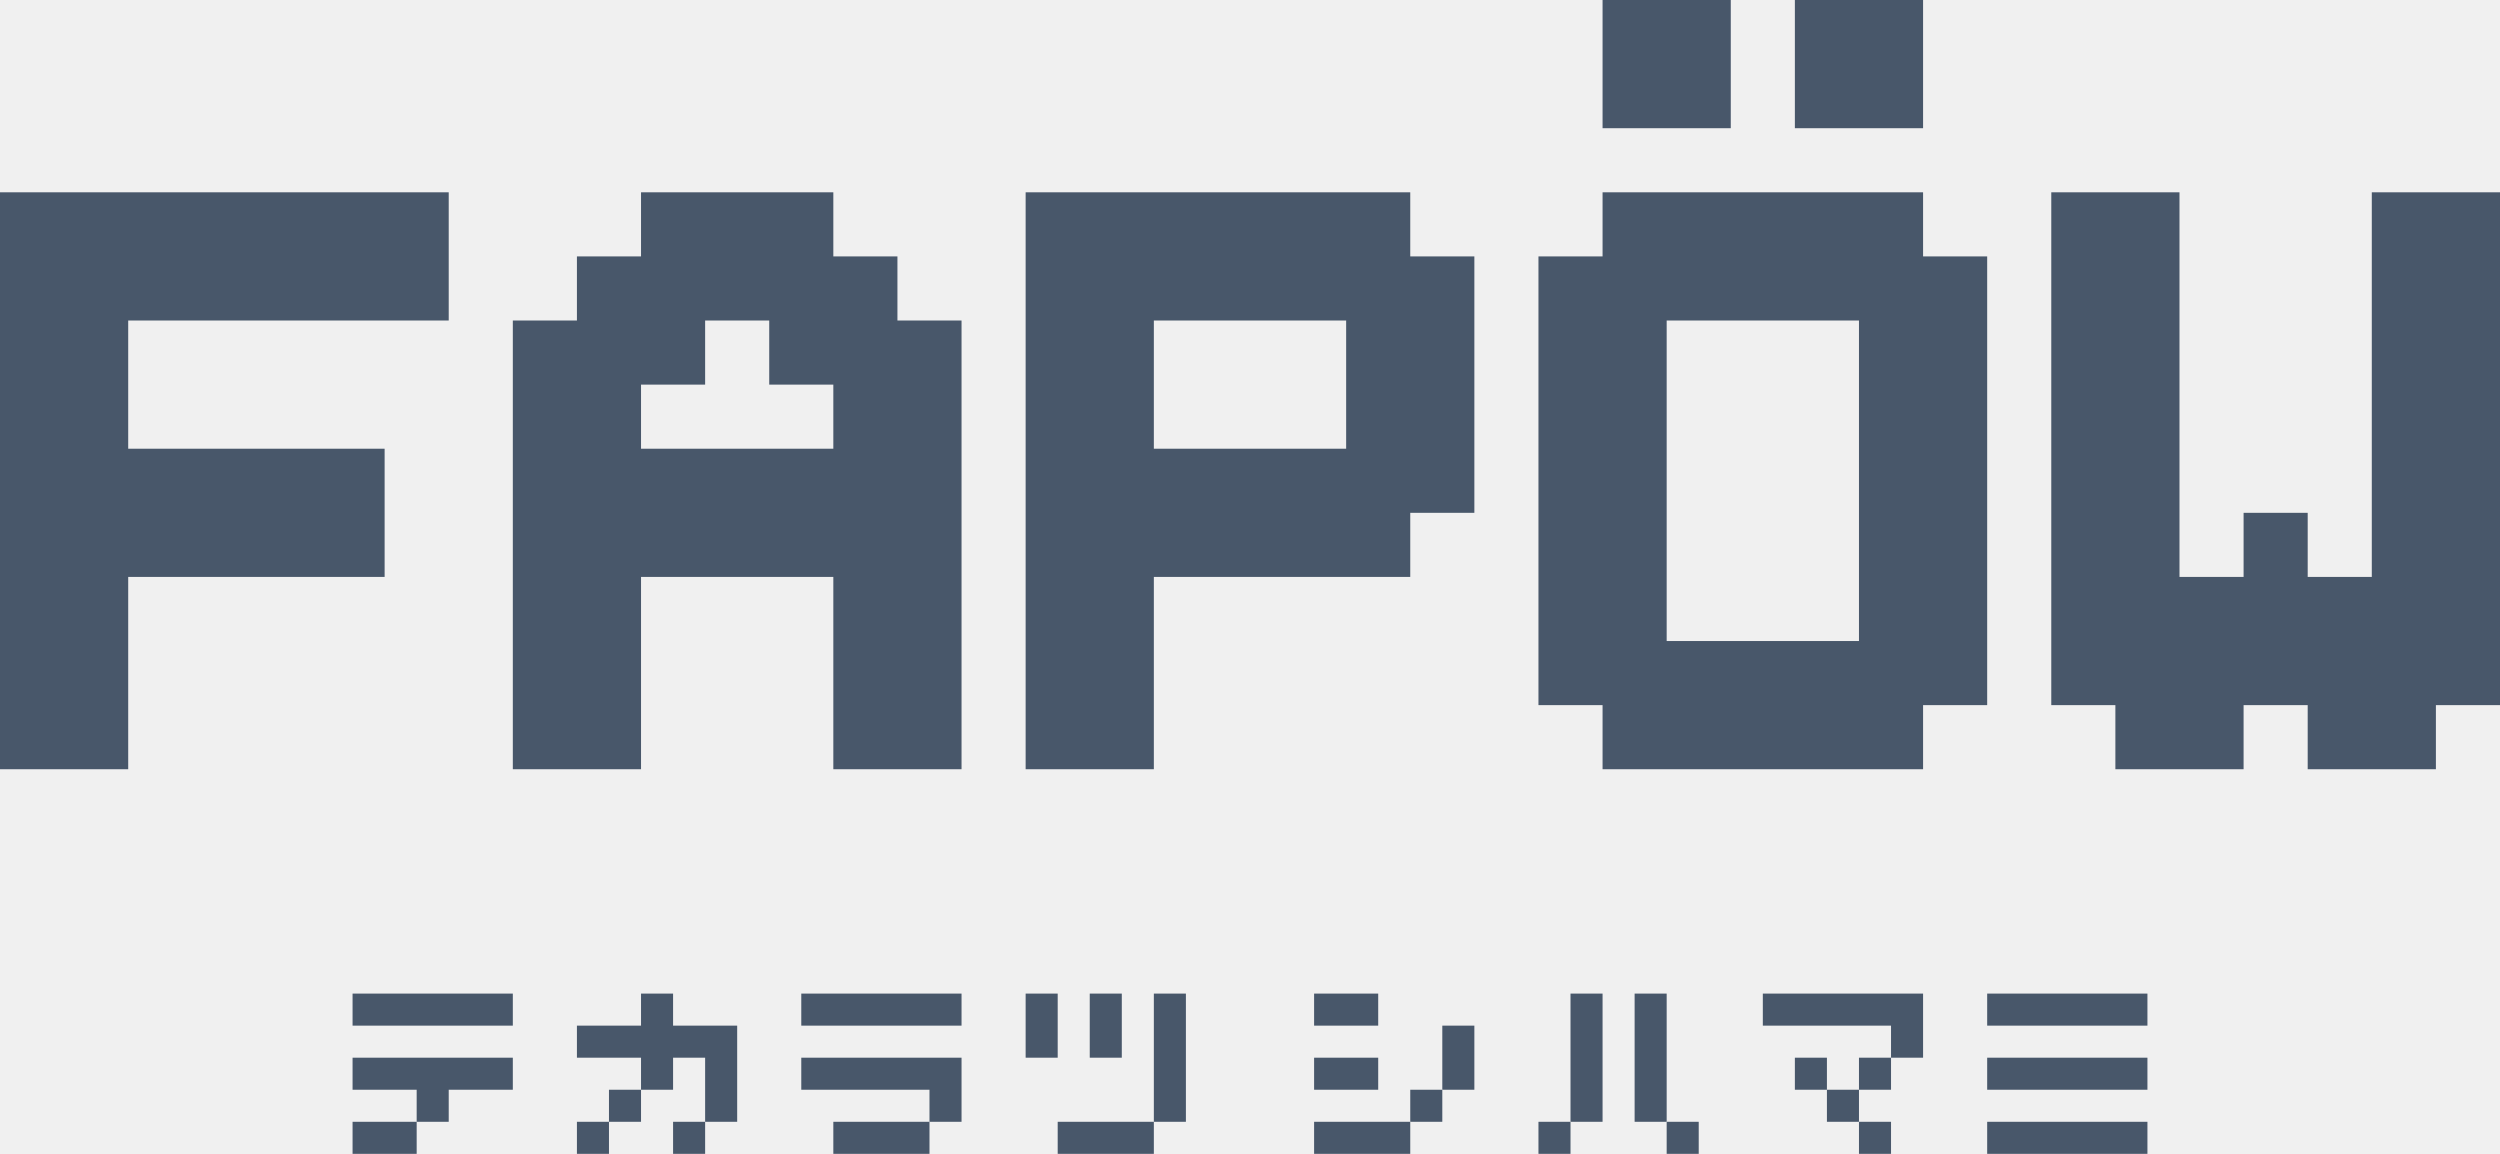
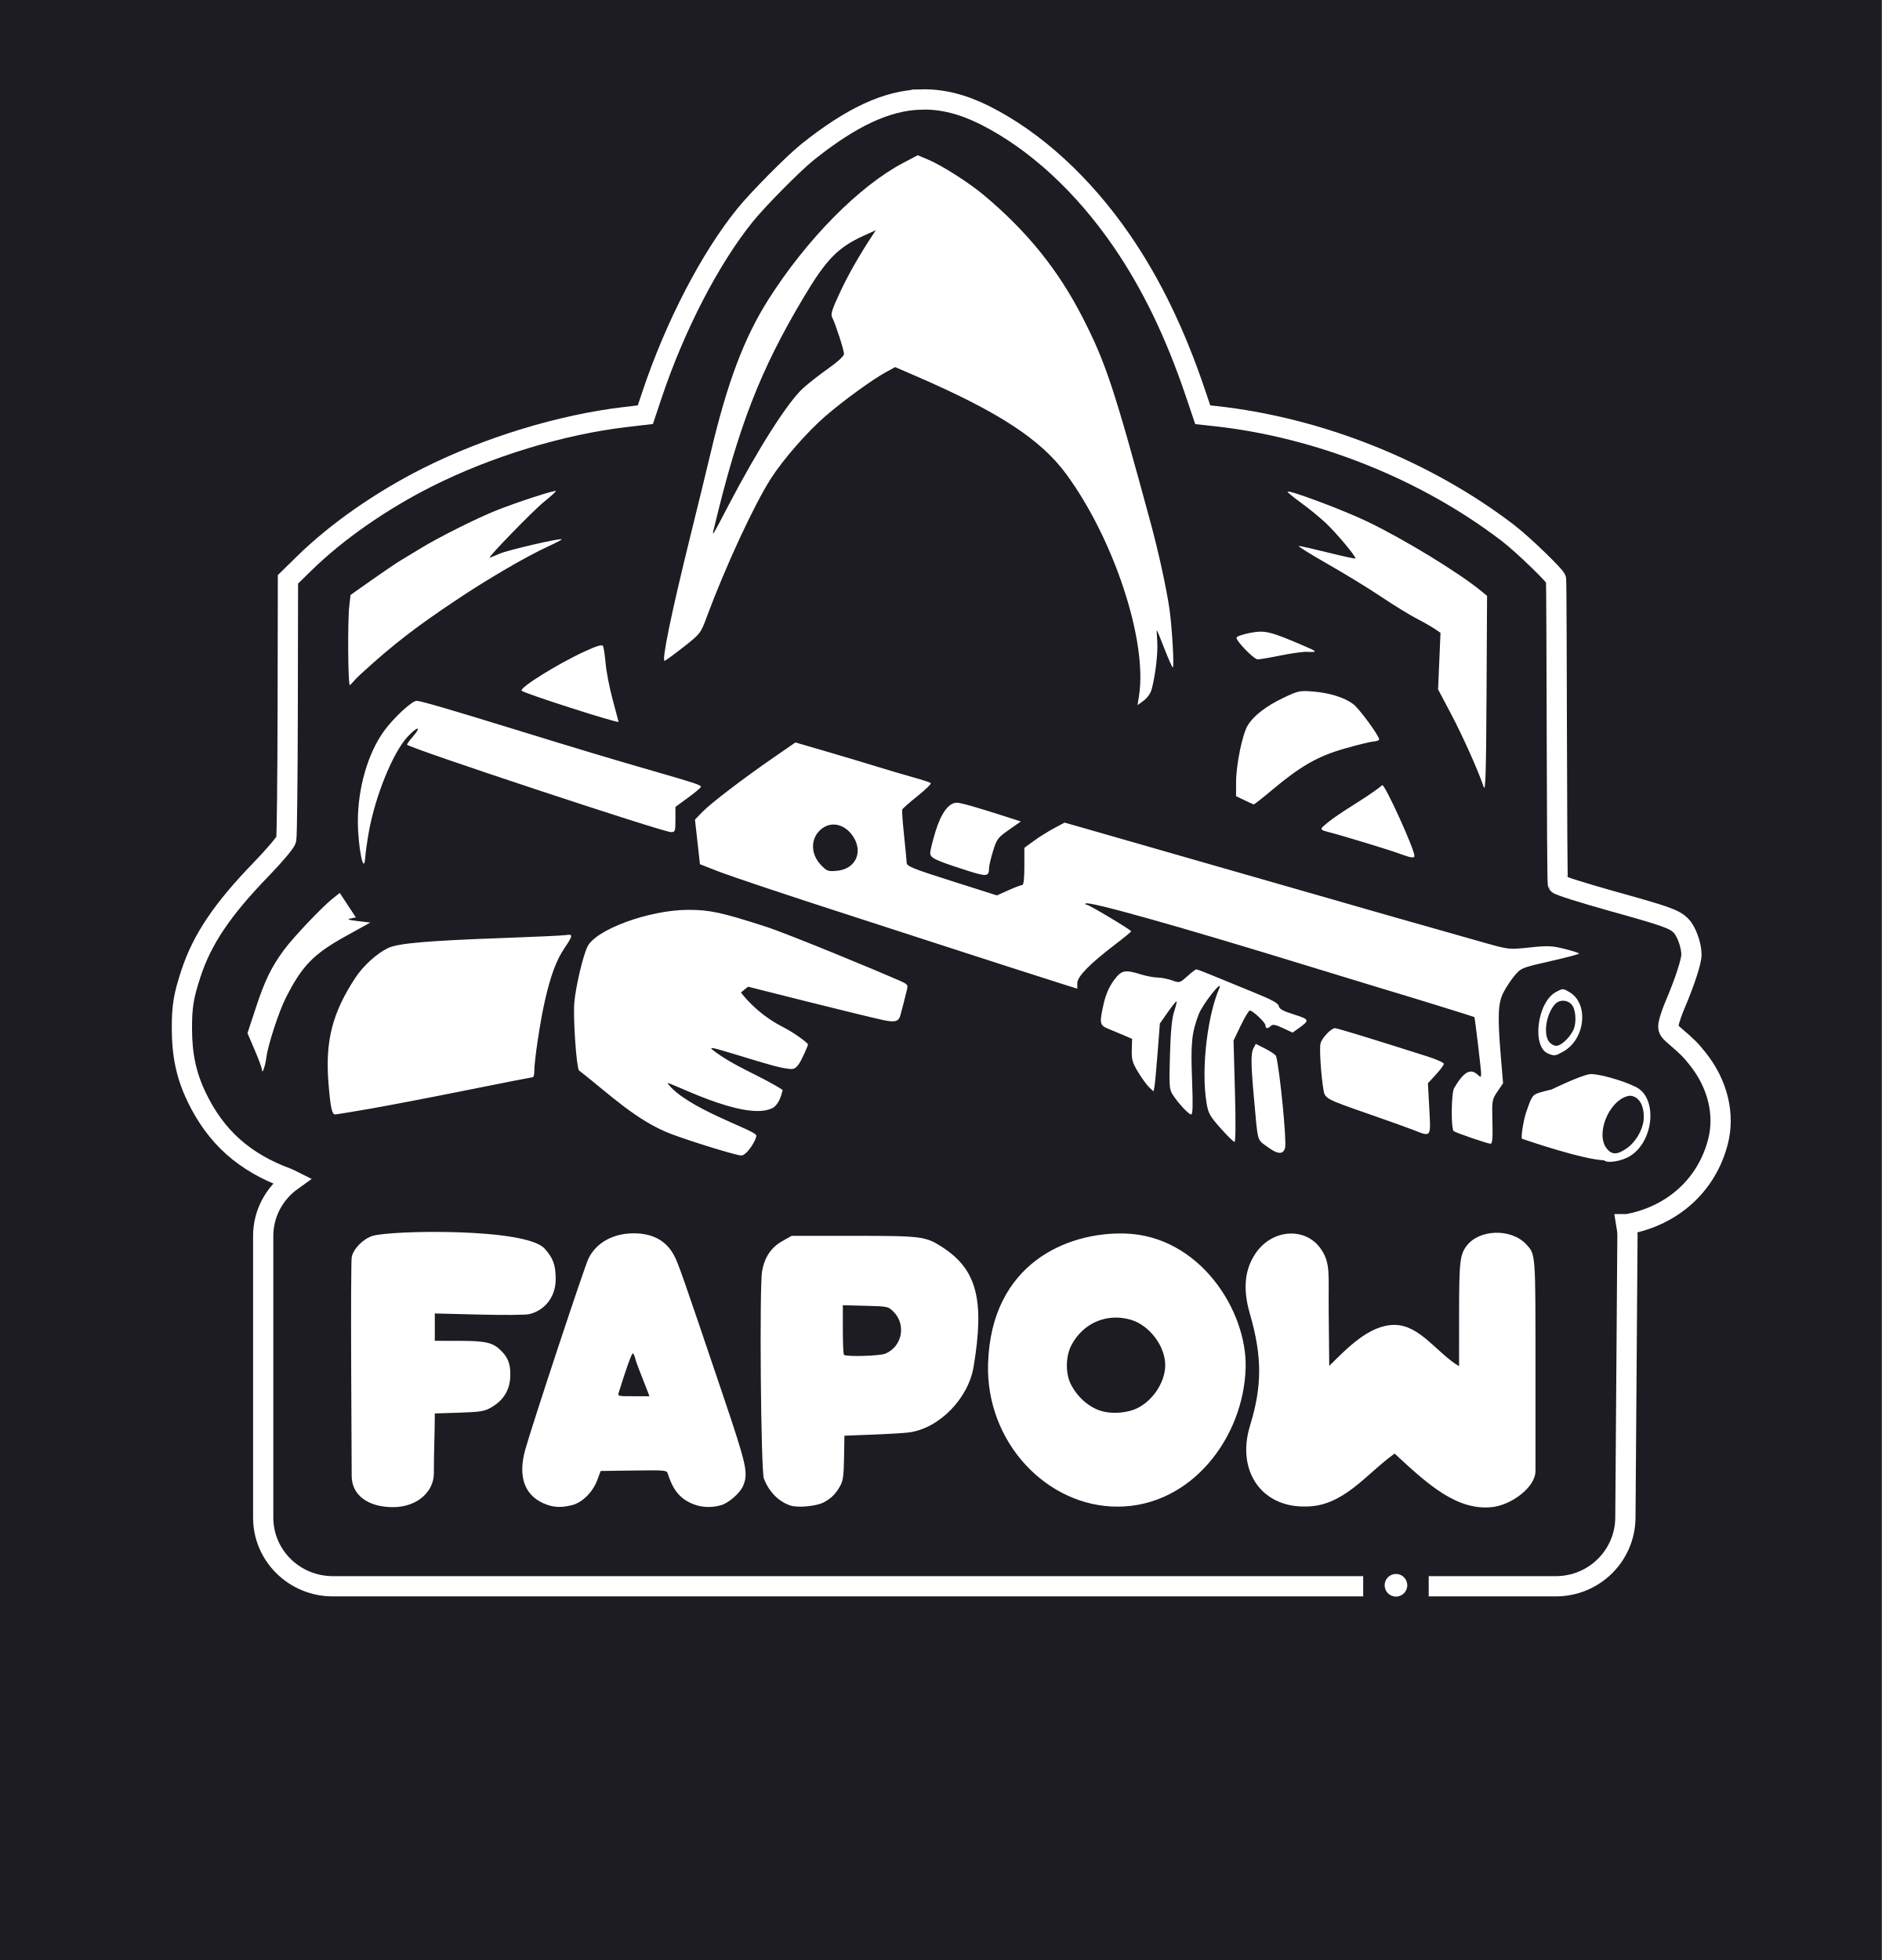
- <svg xmlns="http://www.w3.org/2000/svg" width="78" height="36" viewBox="0 0 78 36" fill="none">
-   <path d="M54 0H50V4H54V0Z" fill="#48576A" />
-   <path d="M0 24H4V18H12V14H4V10H14V6H0V24Z" fill="#48576A" />
-   <path fill-rule="evenodd" clip-rule="evenodd" d="M26 24H30V10H28V8H26V6H20V8H18V10H16V24H20V18H26V24ZM26 14H20V12H22V10H24V12H26V14Z" fill="#48576A" />
-   <path fill-rule="evenodd" clip-rule="evenodd" d="M32 24H36V18H44V16H46V8H44V6H32V24ZM42 14H36V10H42V14Z" fill="#48576A" />
-   <path fill-rule="evenodd" clip-rule="evenodd" d="M60 24V22H62V8H60V6H50V8H48V22H50V24H60ZM58 20H52V10H58V20Z" fill="#48576A" />
-   <path d="M72 24H76V22H78V6H74V18H72V16H70V18H68V6H64V22H66V24H70V22H72V24Z" fill="#48576A" />
-   <path d="M56 0H60V4H56V0Z" fill="#48576A" />
-   <path d="M41 31V32H43V31H41Z" fill="#48576A" />
-   <path d="M41 33V34H43V33H41Z" fill="#48576A" />
-   <path d="M41 35H44V36H41V35Z" fill="#48576A" />
-   <path d="M45 34V35H44V34H45Z" fill="#48576A" />
-   <path d="M45 34V32H46V34H45Z" fill="#48576A" />
-   <path d="M62 31H67V32H62V31Z" fill="#48576A" />
-   <path d="M62 33V34H67V33H62Z" fill="#48576A" />
-   <path d="M62 35H67V36H62V35Z" fill="#48576A" />
-   <path d="M55 31V32H59V33H58V34H57V33H56V34H57V35H58V36H59V35H58V34H59V33H60V31H55Z" fill="#48576A" />
-   <path d="M48 35H49V36H48V35Z" fill="#48576A" />
-   <path d="M49 35H50V31H49V35Z" fill="#48576A" />
-   <path d="M52 35H53V36H52V35Z" fill="#48576A" />
-   <path d="M52 35H51V31H52V35Z" fill="#48576A" />
-   <path d="M11 31H16V32H11V31Z" fill="#48576A" />
-   <path d="M11 33V34H13V35H11V36H13V35H14V34H16V33H11Z" fill="#48576A" />
-   <path d="M21 31H20V32H18V33H20V34H19V35H18V36H19V35H20V34H21V33H22V35H21V36H22V35H23V32H21V31Z" fill="#48576A" />
-   <path d="M33 31H32V33H33V31Z" fill="#48576A" />
-   <path d="M35 31H34V33H35V31Z" fill="#48576A" />
-   <path d="M37 31H36V35H33V36H36V35H37V31Z" fill="#48576A" />
-   <path d="M30 33V35H29V34H25V33H30Z" fill="#48576A" />
-   <path d="M29 35V36H26V35H29Z" fill="#48576A" />
-   <path d="M25 31H30V32H25V31Z" fill="#48576A" />
+ <svg xmlns="http://www.w3.org/2000/svg" width="960" height="999.672" viewBox="0 0 960 999.672" version="1.1" id="svg1" xml:space="preserve">
+   <defs id="defs1" />
+   <g id="layer1" transform="translate(-960,-1125.681)">
+     <g id="g19" style="display:inline" transform="translate(-1.5966797e-6,-177.0215)">
+       <rect style="display:inline;fill:#1c1c22;fill-opacity:1;stroke-width:1.5" id="rect15" width="960" height="999.672" x="960" y="1302.703" />
+       <path style="fill:#ffffff;fill-opacity:1;stroke:#ffffff;stroke-width:0" d="m 1126.731,1894.336 -72.455,-59.854 15.751,-53.554 53.554,-66.155 -9.451,-116.558 166.962,-69.305 50.404,-74.555 106.058,-91.356 109.208,131.259 30.452,44.103 81.906,4.2 78.756,68.255 -10.501,152.261 67.205,18.901 -7.351,50.404 26.252,28.352 -13.651,42.003 -18.901,13.651 -29.402,173.262 -641.596,-7.351 z" id="path15" />
+       <path style="display:inline;fill:#1c1c22;fill-opacity:1" d="m 1137.436,1923.667 c 0,0 -23.132,-19.968 -33.116,-23.637 -22.072,-8.111 -36.559,-21.06 -46.343,-41.419 -5.244,-10.912 -7.483,-21.324 -7.503,-34.894 -0.017,-11.406 0.839,-16.639 4.593,-28.065 5.77,-17.559 15.993,-32.726 35.934,-53.309 6.762,-6.98 12.343,-13.614 12.697,-15.093 0.347,-1.451 0.685,-31.899 0.75,-67.661 l 0.118,-65.022 8.25,-8.086 c 16.483,-16.155 39.115,-31.97 62.814,-43.894 30.973,-15.584 68.296,-26.956 101.133,-30.813 l 10.133,-1.19 3.341,-9.986 c 11.811,-35.307 29.758,-69.928 47.683,-91.987 6.6,-8.122 24.639,-26.319 31.647,-31.926 35.468,-28.373 60.903,-33.669 90.498,-18.841 25.541,12.797 50.084,35.287 69.802,63.962 15.102,21.964 27.367,47.302 37.662,77.805 l 3.712,11 6.413,0.699 c 52.973,5.776 107.312,27.473 149.282,59.608 7.921,6.064 24.69,22.183 24.526,23.575 -0.595,5.037 0.326,154.418 0.958,155.415 0.452,0.713 12.867,4.651 27.588,8.752 28.335,7.893 32.076,9.244 35.404,12.786 2.674,2.846 5.161,9.888 5.135,14.541 -0.019,3.576 -3.404,13.923 -8.381,25.624 -1.404,3.3 -2.842,7.485 -3.196,9.301 -0.575,2.946 -0.229,3.659 3.227,6.64 6.627,5.717 7.836,6.928 11.538,11.56 10.215,12.78 13.993,28.286 10.325,42.369 -5.725,21.98 -22.925,37.623 -46.155,41.976 z m 654.312,-31.456 c 12.063,-7.65 13.888,-29.469 2.93,-35.034 -6.932,-3.521 -20.428,-7.227 -23.928,-6.572 -5.388,1.009 -19.185,7.76 -19.185,7.76 -1.345,0.367 -2.964,0.655 -5.483,1.395 -4.423,1.299 -4.564,1.759 -7.477,10.101 -1.419,4.066 -2.87,13.241 -2.158,13.651 4.029,1.39 31.045,10.543 41.843,10.991 1.71,1.71 9.142,0.444 13.457,-2.292 z m -12.109,-3.734 c -5.855,-7.443 1.154,-24.533 10.988,-26.793 2.374,-0.545 7.939,1.169 7.939,10.775 0,5.546 -3.755,12.453 -8.626,15.87 -4.902,3.438 -7.682,3.478 -10.301,0.148 z m -433.88,-6.787 c -1.061,-2.81 -35.893,-13.796 -45.193,-26.462 0,-1.544 38.626,19.59 53.221,12.774 3.392,-1.584 4.837,-6.519 5.502,-9.384 -11.623,-7.469 -24.812,-11.884 -35.723,-20.424 -2.039,-1.629 -0.101,-1.266 10.5,1.971 19.26,5.88 22.594,6.804 27.096,7.511 3.663,0.575 4.327,0.35 6.277,-2.129 1.199,-1.525 4.921,-9.712 4.741,-10.252 -0.18,-0.54 -5.959,-5.306 -13.163,-8.986 -13.437,-6.864 -21.036,-17.403 -21.036,-17.403 l 3.639,-2.952 c 0,0 58.076,14.72 69.308,17.1 5.618,1.143 7.262,0.656 8.275,-2.042 1.69,-6.334 1.738,-6.563 3.336,-12.925 0.797,-3.154 0.685,-3.311 -3.823,-5.312 -8.927,-3.964 -55.754,-23.462 -68.151,-27.469 -22.393,-7.238 -28.588,-8.579 -39.5,-8.55 -19.895,0.052 -47.212,10.06 -51.403,18.831 -2.356,4.931 -6.013,20.54 -6.684,28.526 -0.648,7.715 1.01,32.161 2.341,34.505 15.048,11.676 29.216,25.701 47.246,32.534 11.13,4.134 32.94,10.817 35.562,10.897 2.918,0.089 8.25,-8.718 7.631,-10.359 z m 269.819,6.422 c 0.879,-3.399 -2.7,-39.864 -4.585,-46.709 -0.183,-0.665 -2.588,-2.352 -5.345,-3.749 l -5.012,-2.54 -1.205,2.249 c -1.348,2.517 -1.303,7.913 0.205,24.749 2.135,23.836 1.515,21.499 6.746,25.403 5.39,4.022 8.262,4.208 9.196,0.597 z m 105.768,-13.25 c -0.273,-10.937 -0.201,-11.367 2.574,-15.456 l 2.854,-4.206 -1.104,-13.187 c -1.754,-20.957 -1.499,-27.606 1.27,-33.063 1.301,-2.564 3.869,-6.453 5.708,-8.643 3.265,-3.889 3.682,-4.058 18.129,-7.338 8.133,-1.846 14.787,-3.604 14.788,-3.907 5e-4,-0.302 -3.317,-1.376 -7.373,-2.386 -6.499,-1.618 -8.62,-1.705 -17.866,-0.73 -10.409,1.098 -10.585,1.08 -22.376,-2.221 -20.742,-5.808 -62.924,-17.858 -129.884,-37.105 -35.75,-10.276 -69.499,-19.961 -74.999,-21.522 l -9.999,-2.838 -5.501,2.958 c -3.026,1.627 -7.639,4.523 -10.251,6.436 l -4.75,3.478 v 9.49 c 0,6.363 -0.371,9.49 -1.125,9.49 -0.619,0 -3.773,1.188 -7.01,2.641 l -5.886,2.641 -22.99,-7.307 c -20.197,-6.42 -22.996,-7.561 -23.04,-9.391 -0.028,-1.146 -0.627,-7.484 -1.333,-14.084 -0.705,-6.6 -1.111,-12.45 -0.903,-13 0.209,-0.55 3.737,-3.674 7.841,-6.942 4.104,-3.268 7.12,-6.231 6.703,-6.585 -0.417,-0.354 -4.358,-1.641 -8.758,-2.861 -4.4,-1.22 -12.95,-3.747 -19,-5.617 -6.05,-1.87 -17.814,-5.385 -26.143,-7.812 l -15.143,-4.413 -10.765,7.426 c -15.768,10.877 -32.407,23.581 -36.713,28.03 l -3.765,3.89 1.265,11.374 1.265,11.374 8.5,3.332 c 7.396,2.9 36.477,12.626 71,23.746 5.775,1.86 20.85,6.748 33.5,10.863 28.222,9.179 62.518,20.226 72.25,23.272 l 7.25,2.27 v -2.795 c 0,-3.348 6.179,-9.687 19,-19.495 4.675,-3.576 8.5,-6.706 8.5,-6.955 0,-0.716 -21.559,-13.601 -22.757,-13.601 -0.592,0 -0.809,-0.267 -0.483,-0.593 1.385,-1.385 47.537,11.59 114.74,32.257 15.125,4.652 31.1,9.526 35.5,10.833 13.021,3.866 47.993,14.658 48.083,14.837 0.298,0.594 3.417,26.724 3.417,28.623 0,2.216 -0.106,2.256 -1.829,0.698 -3.655,-3.308 -7.017,-1.383 -11.886,6.803 -1.558,2.62 -1.721,21.155 -0.194,22.099 1.613,0.997 17.198,6.324 18.688,6.388 0.984,0.042 1.215,-2.552 1,-11.195 z m -342.566,-130.997 c -5.679,-5.914 -5.306,-14.414 0.823,-18.779 4.93,-3.51 11.372,-1.878 15.374,3.896 5.6,8.082 1.639,16.953 -7.97,17.846 -4.586,0.426 -5.176,0.214 -8.227,-2.963 z m 211.214,115.4 -0.715,-25.847 3.681,-7.653 c 2.025,-4.209 4.098,-7.653 4.609,-7.653 1.562,0 7.997,6.118 7.997,7.604 0,1.706 1.197,1.8 2.78,0.216 0.907,-0.907 2.322,-0.645 6.113,1.13 l 4.933,2.31 2.926,-2.083 c 5.968,-4.249 5.847,-4.637 -2.222,-7.168 -5.58,-1.75 -7.507,-2.815 -7.731,-4.273 -0.226,-1.467 -3.476,-3.231 -13.299,-7.216 -7.15,-2.901 -16.375,-6.678 -20.5,-8.394 -4.125,-1.716 -7.836,-3.121 -8.247,-3.123 -0.411,0 -2.491,1.572 -4.622,3.497 -3.837,3.467 -3.914,3.487 -7.845,2.1 -2.184,-0.77 -5.504,-1.416 -7.378,-1.435 -1.874,-0.019 -5.658,-0.734 -8.408,-1.589 -8.328,-2.589 -10.022,-2.204 -13.951,3.174 -2.237,3.062 -4.017,7.13 -5.01,11.447 -2.348,10.217 -2.159,11.337 2.211,13.087 2.062,0.826 5.654,2.327 7.98,3.336 l 4.23,1.834 -0.157,5.683 c -0.134,4.857 0.34,6.503 3.265,11.329 1.882,3.105 4.414,6.578 5.626,7.716 l 2.204,2.07 0.468,-2.377 c 0.257,-1.307 0.984,-9.096 1.614,-17.308 l 1.147,-14.932 4.09,-5.831 c 2.25,-3.207 4.247,-5.674 4.438,-5.483 0.191,0.191 -0.379,2.56 -1.267,5.263 -1.123,3.419 -1.767,10.158 -2.115,22.142 -0.453,15.613 -0.326,17.497 1.363,20.117 2.874,4.46 8.173,10.156 9.447,10.156 0.843,0 0.966,-4.684 0.467,-17.75 -0.714,-18.668 -0.19,-23.831 3.379,-33.284 1.873,-4.961 12.084,-18.017 10.664,-13.635 -5.883,13.116 -9.641,40.594 -6.635,58.95 0.833,5.084 1.694,6.623 7.14,12.75 3.406,3.832 6.609,6.968 7.119,6.968 0.562,0 0.645,-10.148 0.211,-25.847 z m 99.15,8.893 -0.704,-12.954 4.063,-4.408 c 2.235,-2.425 4.063,-4.901 4.063,-5.503 0,-0.602 -3.712,-2.277 -8.25,-3.722 -28.82,-9.177 -46.097,-14.46 -47.287,-14.46 -1.952,0 -6.613,4.914 -7.379,7.781 -0.632,2.362 0.22,15.941 1.474,23.49 0.777,4.681 1.027,4.815 23.45,12.608 9.621,3.344 19.743,6.968 22.493,8.053 9.143,3.609 8.885,3.957 8.078,-10.886 z m -540.078,-0.01 c 9.35,-1.629 31.623,-5.903 49.497,-9.499 17.873,-3.596 32.836,-6.538 33.25,-6.538 0.414,0 0.753,-1.327 0.753,-2.949 0,-5.549 2.998,-25.544 5.405,-36.051 3.025,-13.202 5.815,-20.639 10.172,-27.115 4.14,-6.151 4.226,-6.969 0.673,-6.378 -1.512,0.252 -15.8,0.922 -31.75,1.49 -38.718,1.379 -53.95,2.692 -59,5.085 -5.728,2.714 -12.74,9.058 -16.751,15.156 -11.784,17.912 -15.473,32.348 -13.747,53.788 0.985,12.23 1.772,15.974 3.356,15.973 0.628,-6e-4 8.792,-1.333 18.142,-2.962 z m -53.172,-26.162 c 0.822,-6.344 6.292,-23.144 9.813,-30.14 8.323,-16.534 14.128,-22.519 30.774,-31.729 l 12.416,-6.87 -6.416,-0.767 c -4.763,-0.569 -5.711,-0.909 -3.679,-1.318 l 2.737,-0.552 -4.108,-6.238 -4.108,-6.238 -3.629,2.875 c -5.367,4.253 -20.104,19.788 -24.778,26.121 -6.48,8.78 -9.787,15.566 -14.378,29.503 l -4.29,13.023 3.658,8.518 c 2.012,4.685 3.672,9.174 3.689,9.977 0.061,2.945 1.681,-1.401 2.298,-6.166 z m 661.622,-2.967 c 11.254,-6.325 13.132,-24.452 3.138,-30.288 -3.349,-1.956 -3.421,-1.957 -6.939,-0.048 -9.541,5.176 -12.407,27.984 -3.943,31.381 3.285,1.318 3.621,1.273 7.745,-1.045 z m -7.393,-5.13 c -2.911,-4.155 -1.264,-14.129 3.136,-18.991 2.406,-2.659 6.928,-2.294 8.902,0.718 1.894,2.891 2.071,9.345 0.346,12.693 -2.063,4.006 -6.233,7.803 -8.572,7.803 -1.241,0 -2.957,-1 -3.813,-2.223 z m -285.572,-88.422 c 0.01,-1.179 0.927,-5.096 2.041,-8.704 1.883,-6.096 2.456,-6.861 8.102,-10.822 l 6.075,-4.262 -6.852,-2.21 c -15.418,-4.973 -23.79,-7.358 -25.823,-7.358 -4.085,0 -7.997,5.292 -10.868,14.699 -1.477,4.84 -2.68,9.741 -2.673,10.89 0.016,2.57 2.078,3.594 17.013,8.443 11.941,3.877 12.953,3.824 12.985,-0.677 z m -316.415,-18.355 c 3.255,-18.293 12.179,-40.298 19.668,-48.5 5.151,-5.642 7.639,-5.708 2.691,-0.071 -1.757,2.001 -3.022,3.807 -2.812,4.013 2.077,2.032 130.588,44.566 134.633,44.561 2.099,0 2.25,-0.433 2.25,-6.423 v -6.42 l 6.5,-4.773 c 3.575,-2.625 6.5,-5.081 6.5,-5.458 0,-0.96 -3.008,-1.966 -23.5,-7.865 -21.813,-6.28 -38.65,-11.337 -73.5,-22.079 -31.655,-9.757 -45.964,-13.915 -48.017,-13.955 -2.329,-0.045 -11.721,8.642 -16.616,15.37 -8.206,11.277 -13.367,29.041 -13.367,46.01 0,13.055 3.072,28.305 3.745,18.591 0.172,-2.475 0.993,-8.325 1.825,-13 z m 533.43,12.126 c 0,-3.392 -14.872,-36.136 -16.395,-36.098 -8.844,7.29 -22.409,13.93 -30.556,21.414 -0.996,1.2 -0.473,1.625 3.127,2.539 7.172,1.82 30.981,9.066 36.324,11.054 5.626,2.094 7.5,2.367 7.5,1.091 z m -73,-33.302 c 14.791,-12.422 23.508,-17.44 37.082,-21.347 6.592,-1.897 13.321,-3.552 14.952,-3.676 1.631,-0.124 2.966,-0.601 2.966,-1.058 0,-1.874 -10.217,-15.802 -13.242,-18.05 -4.552,-3.385 -12.007,-5.716 -20.447,-6.394 -6.793,-0.546 -7.618,-0.374 -14.957,3.111 -8.956,4.253 -15.268,9.098 -18.349,14.083 -2.78,4.498 -5.975,20.008 -5.992,29.087 l -0.013,7.079 4.25,2.047 c 2.337,1.126 4.475,2.094 4.75,2.152 0.275,0.058 4.325,-3.107 9,-7.033 z m 107.272,-101.611 c -11.477,-9.47 -39.442,-26.549 -58.272,-35.589 -12.324,-5.916 -39.761,-16.196 -40.706,-15.252 -0.217,0.217 2.891,2.781 6.906,5.698 4.015,2.917 9.713,7.582 12.662,10.367 5.528,5.22 15.669,17.382 15.01,18.003 -0.204,0.193 -6.447,-1.16 -13.872,-3.006 -7.425,-1.846 -14.175,-3.372 -15,-3.391 -0.825,-0.019 5.7,4.064 14.5,9.075 8.8,5.01 21.175,12.581 27.5,16.823 6.325,4.242 14.425,9.23 18,11.084 3.575,1.854 7.804,4.26 9.398,5.346 l 2.898,1.976 -0.623,14.425 -0.623,14.425 6.484,12.255 c 6.07,11.473 14.179,29.585 16.809,37.547 0.913,2.763 1.214,-7.135 1.429,-47 l 0.272,-50.5 z m -440.278,66.537 c 0,-0.138 -1.35,-5.2 -2.993,-11.25 -1.643,-6.05 -3.276,-14.448 -3.631,-18.662 -0.354,-4.214 -0.964,-8.179 -1.355,-8.812 -0.496,-0.802 -3.337,0.063 -9.381,2.855 -13.952,6.446 -33.468,18.618 -32.08,20.008 1.401,1.403 49.462,16.822 49.439,15.861 z m 271.983,-16.699 c 1.896,-7.113 3.227,-18.567 2.816,-24.241 -0.231,-3.196 -0.326,-5.81 -0.21,-5.81 0.116,0 1.867,4.275 3.892,9.5 2.025,5.225 3.94,9.5 4.256,9.5 0.807,0 -0.407,-20.967 -1.736,-30 -1.583,-10.757 -5.547,-28.863 -9.563,-43.688 -18.626,-68.743 -22.837,-81.484 -34.484,-104.333 -12.575,-24.671 -28.47,-44.372 -50.947,-63.147 -7.327,-6.12 -21.204,-14.945 -27.945,-17.772 l -5.445,-2.283 -7.358,3.862 c -22.511,11.814 -49.453,39.126 -68.916,69.862 -12.332,19.474 -20.924,42.303 -29.354,78 -1.689,7.15 -6.463,26.725 -10.611,43.5 -9.489,38.382 -14.601,63.302 -12.848,62.63 0.698,-0.268 5.103,-3.5 9.787,-7.182 8.406,-6.607 8.56,-6.808 11.72,-15.321 9.488,-25.558 24.052,-56.978 32.624,-70.385 6.33,-9.898 18.536,-23.862 27.991,-32.019 9.119,-7.868 23.752,-18.501 30.655,-22.277 l 4.8,-2.625 11.172,4.84 c 41.608,18.024 63.084,32.053 76.046,49.675 24.418,33.199 41.548,85.278 37.184,113.042 l -0.767,4.878 3.148,-2.327 c 1.865,-1.379 3.533,-3.774 4.094,-5.878 z m -223.421,-81.553 c 12.593,-52.582 23.624,-81.01 45.945,-118.411 11.561,-19.371 17.418,-25.335 30.863,-31.424 l 5.862,-2.655 -1.808,2.746 c -6.786,10.307 -12.182,19.798 -16.506,29.035 -4.055,8.663 -4.801,11.058 -3.952,12.694 1.668,3.213 6.041,16.695 6.041,18.623 0,1.056 -3.132,3.963 -7.854,7.291 -4.32,3.044 -10.126,7.578 -12.904,10.075 -7.902,7.104 -23.243,31.206 -38.528,60.528 -8.013,15.373 -8.134,15.566 -7.159,11.498 z m -180.492,74.281 c 17.042,-15.681 29.308,-24.918 48.83,-37.95 15.315,-10.323 36,-22.415 46.857,-27.391 3.987,-1.828 7.25,-3.522 7.25,-3.765 0,-0.905 -27.507,5.459 -31.797,7.356 -2.452,1.084 -4.668,1.972 -4.925,1.972 -1.182,0 22.309,-24.159 27.68,-28.467 3.323,-2.665 6.042,-5.127 6.042,-5.47 0,-0.791 -19.953,5.693 -30.5,9.911 -9.937,3.974 -29.515,13.782 -38.352,19.212 -3.656,2.247 -8.223,5.005 -10.148,6.13 -1.925,1.125 -8.505,5.574 -14.623,9.885 l -11.123,7.84 -0.659,5.821 c -0.875,7.736 -0.634,40.136 0.298,40.136 0.403,0 2.397,-2.67 5.17,-5.221 z m 469.437,-9.833 c 5.5,-1.119 11.575,-1.972 13.5,-1.894 5.864,0.237 5.75,9e-4 -1.5,-3.107 -17.119,-7.34 -19.696,-7.967 -27.106,-6.599 -3.717,0.686 -6.935,1.776 -7.15,2.422 -0.491,1.473 8.724,11.003 10.756,11.124 0.825,0.049 6,-0.827 11.5,-1.946 z" id="path16" />
+       <path d="m 1127.431,1894.457 h 624.985 c 19.599,0 35.629,15.671 35.487,35 l -1.05,143.671 c -0.141,19.329 -15.888,35 -35.487,35 h -623.935 c -19.599,0 -35.487,-15.67 -35.487,-35 v -143.671 c 0,-19.33 15.888,-35 35.487,-35 z" style="display:inline;fill:#1c1c22;fill-opacity:1;stroke:none;stroke-width:10.328;stroke-dasharray:none;stroke-opacity:1" id="path17" />
+       <path d="m 1181.812,2023.616 12.207,-0.386 c 10.224,-0.323 12.763,-0.677 15.633,-2.175 7.097,-3.705 10.656,-9.395 10.689,-17.087 0.023,-5.378 -1.058,-8.466 -4.104,-11.728 -4.444,-4.757 -7.823,-5.634 -21.789,-5.655 l -12.635,-0.019 v -6.977 -6.977 l 22.486,0.563 c 12.921,0.324 23.871,0.228 25.742,-0.224 8.098,-1.959 13.451,-9.034 13.443,-17.768 -0.01,-7.292 -1.261,-10.766 -5.652,-15.649 -9.574,-10.649 -78.527,-9.38 -87.832,-6.459 -4.754,1.492 -9.825,6.68 -10.58,10.823 -0.284,1.559 -0.402,27.328 -0.263,57.263 l 0.254,54.428 c 0.044,9.566 8.207,15.811 21.038,15.811 12.826,0 20.872,-8.273 20.872,-17.162 0,-10.277 0.48,-20.387 0.492,-30.624 z m 70.028,46.754 c 5.233,-1.318 10.553,-6.609 12.857,-12.788 l 1.726,-4.629 16.82,-0.232 c 15.461,-0.214 16.858,-0.11 17.301,1.285 2.631,8.298 5.943,12.579 11.865,15.337 4.694,2.186 10.03,2.573 15.3,1.109 3.988,-1.107 9.852,-6.23 11.42,-9.976 2.668,-6.374 1.798,-10.328 -9.91,-44.999 -21.337,-63.189 -23.207,-68.523 -25.474,-72.689 -4.004,-7.357 -10.826,-11.044 -20.435,-11.044 -10.513,0 -18.985,4.678 -23.053,12.731 -1.973,3.905 -28.88,85.229 -32.339,97.74 -3.926,14.203 -0.056,23.961 11.08,27.935 4.02,1.435 7.76,1.498 12.842,0.219 z m 23.821,-57.463 c 3.828,-12.398 6.675,-20.259 7.217,-19.924 0.366,0.226 0.865,1.284 1.11,2.351 0.245,1.067 1.254,3.964 2.244,6.437 0.989,2.473 2.537,6.425 3.438,8.78 l 1.639,4.283 h -8.122 c -8.028,0 -8.115,-0.022 -7.527,-1.927 z m 104.454,56.105 c 3.939,-2.021 6.408,-4.518 8.679,-8.778 1.287,-2.414 1.636,-5.166 1.791,-14.134 l 0.193,-11.136 14.722,-0.566 c 8.097,-0.311 16.485,-0.83 18.64,-1.153 15.193,-2.278 29.826,-17.307 32.522,-33.401 5.72,-34.158 1.669,-49.658 -15.958,-61.051 -8.565,-5.536 -10.368,-5.764 -45.599,-5.764 h -31.266 l -4.711,2.661 c -5.722,3.232 -9.016,8.094 -10.341,15.266 -1.433,7.755 -0.637,101.85 0.895,105.852 2.601,6.794 7.559,11.819 13.594,13.779 3.784,1.228 13.069,0.36 16.839,-1.575 z m 10.422,-75.307 c -0.314,-0.314 -0.571,-6.134 -0.571,-12.933 v -12.362 l 11.509,0.298 c 11.411,0.296 11.531,0.32 14.153,2.832 6.823,6.54 4.728,17.935 -3.965,21.567 -2.888,1.207 -20.032,1.691 -21.125,0.597 z m 143.196,-61.869 c -28.999,-0.779 -68.063,14.991 -69.679,66.314 -1.266,40.209 30.143,73.155 66.27,72.995 37.523,-0.166 64.135,-35.361 65.126,-70.762 0.819,-29.264 -23.598,-67.522 -61.717,-68.546 z m -11.732,90.582 c -6.3,-1.813 -12.248,-6.964 -15.643,-13.546 -2.907,-5.637 -2.793,-14.361 0.264,-20.163 5.931,-11.255 18.061,-16.429 30.227,-12.892 9.488,2.758 17.582,13.426 17.582,23.171 0,9.2 -7.175,19.382 -15.981,22.677 -4.931,1.845 -11.596,2.15 -16.45,0.754 z m 149.454,21.66 c 17.06,15.879 31.974,29.365 50.005,27.268 9.457,-1.099 21.852,-9.981 21.852,-18.393 v -53.538 c 0,-57.882 0.081,-56.796 -4.634,-61.968 -7.573,-8.307 -24.006,-7.921 -30.519,0.717 -3.422,4.538 -3.812,8.159 -3.817,35.38 l -0.01,25.953 c -11.006,-6.403 -19.865,-20.985 -32.877,-21.048 -13.123,-0.063 -24.596,12.344 -33.36,20.907 l -0.276,-28.099 c -0.182,-18.467 1.085,-24.247 -3.977,-31.548 -3.883,-5.601 -10.004,-8.174 -16.223,-7.829 -6.159,0.342 -12.415,3.546 -16.69,9.507 -5.951,8.298 -7.053,18.439 -3.382,31.128 6.362,21.996 6.396,36.962 0.129,57.375 -7.048,22.955 5.906,41.666 28.279,41.181 19.329,0.155 31.016,-16.678 45.501,-26.993 z" style="fill:#ffffff;fill-opacity:1;stroke-width:1" id="path18" />
+       <path d="m 1430.103,1353.437 c -17.794,0.425 -36.044,9.144 -58.211,26.877 -7.008,5.606 -25.047,23.804 -31.646,31.926 -17.924,22.058 -35.871,56.68 -47.682,91.986 l -3.342,9.986 -10.133,1.191 c -32.837,3.857 -70.16,15.228 -101.133,30.812 -23.699,11.925 -46.332,27.74 -62.814,43.895 l -8.25,8.086 -0.117,65.021 c -0.065,35.761 -0.403,66.209 -0.75,67.66 -0.354,1.479 -5.935,8.114 -12.697,15.094 -19.94,20.582 -30.164,35.749 -35.934,53.309 -3.754,11.426 -4.611,16.659 -4.594,28.064 0.021,13.57 2.26,23.983 7.504,34.895 9.783,20.359 24.271,33.309 46.342,41.42 0.688,0.253 1.563,0.745 2.363,1.141 -8.895,6.36 -14.738,16.621 -14.738,28.285 v 143.67 c 0,19.329 15.888,35 35.486,35 h 623.936 c 19.599,0 35.345,-15.671 35.486,-35 l 1.051,-143.67 c 0.015,-2.055 -0.243,-4.042 -0.578,-6 h 0.578 c 23.229,-4.353 40.429,-19.997 46.154,-41.977 3.668,-14.083 -0.11,-29.589 -10.324,-42.369 -3.701,-4.631 -4.91,-5.842 -11.537,-11.559 -3.455,-2.981 -3.804,-3.694 -3.228,-6.641 0.354,-1.815 1.794,-6.001 3.197,-9.301 4.977,-11.701 8.362,-22.049 8.381,-25.625 0.025,-4.652 -2.461,-11.693 -5.135,-14.539 -3.328,-3.542 -7.07,-4.894 -35.404,-12.787 -14.721,-4.101 -27.136,-8.039 -27.588,-8.752 -0.632,-0.997 -0.502,-149.329 -0.957,-155.416 -0.104,-1.397 -16.607,-17.51 -24.527,-23.574 -41.969,-32.134 -96.309,-53.832 -149.281,-59.608 l -6.412,-0.699 -3.713,-11 c -10.295,-30.502 -22.56,-55.841 -37.662,-77.805 -19.717,-28.675 -44.262,-51.166 -69.803,-63.963 -11.098,-5.56 -21.611,-8.29 -32.287,-8.035 z" style="display:inline;fill:none;stroke:#ffffff;stroke-width:10.328;stroke-opacity:1" id="path19" />
+       <rect style="fill:#1c1c22;fill-opacity:1;stroke:#1c1c22;stroke-width:10.328;stroke-dasharray:none;stroke-opacity:1" id="rect19" width="23.096" height="11.876" x="1660.584" y="2105.462" />
+       <circle style="display:inline;fill:#ffffff;fill-opacity:1;stroke:none;stroke-width:10.328;stroke-dasharray:none;stroke-opacity:1" id="circle19" cx="1672.132" cy="2111.245" r="5.775" />
+     </g>
+   </g>
</svg>
